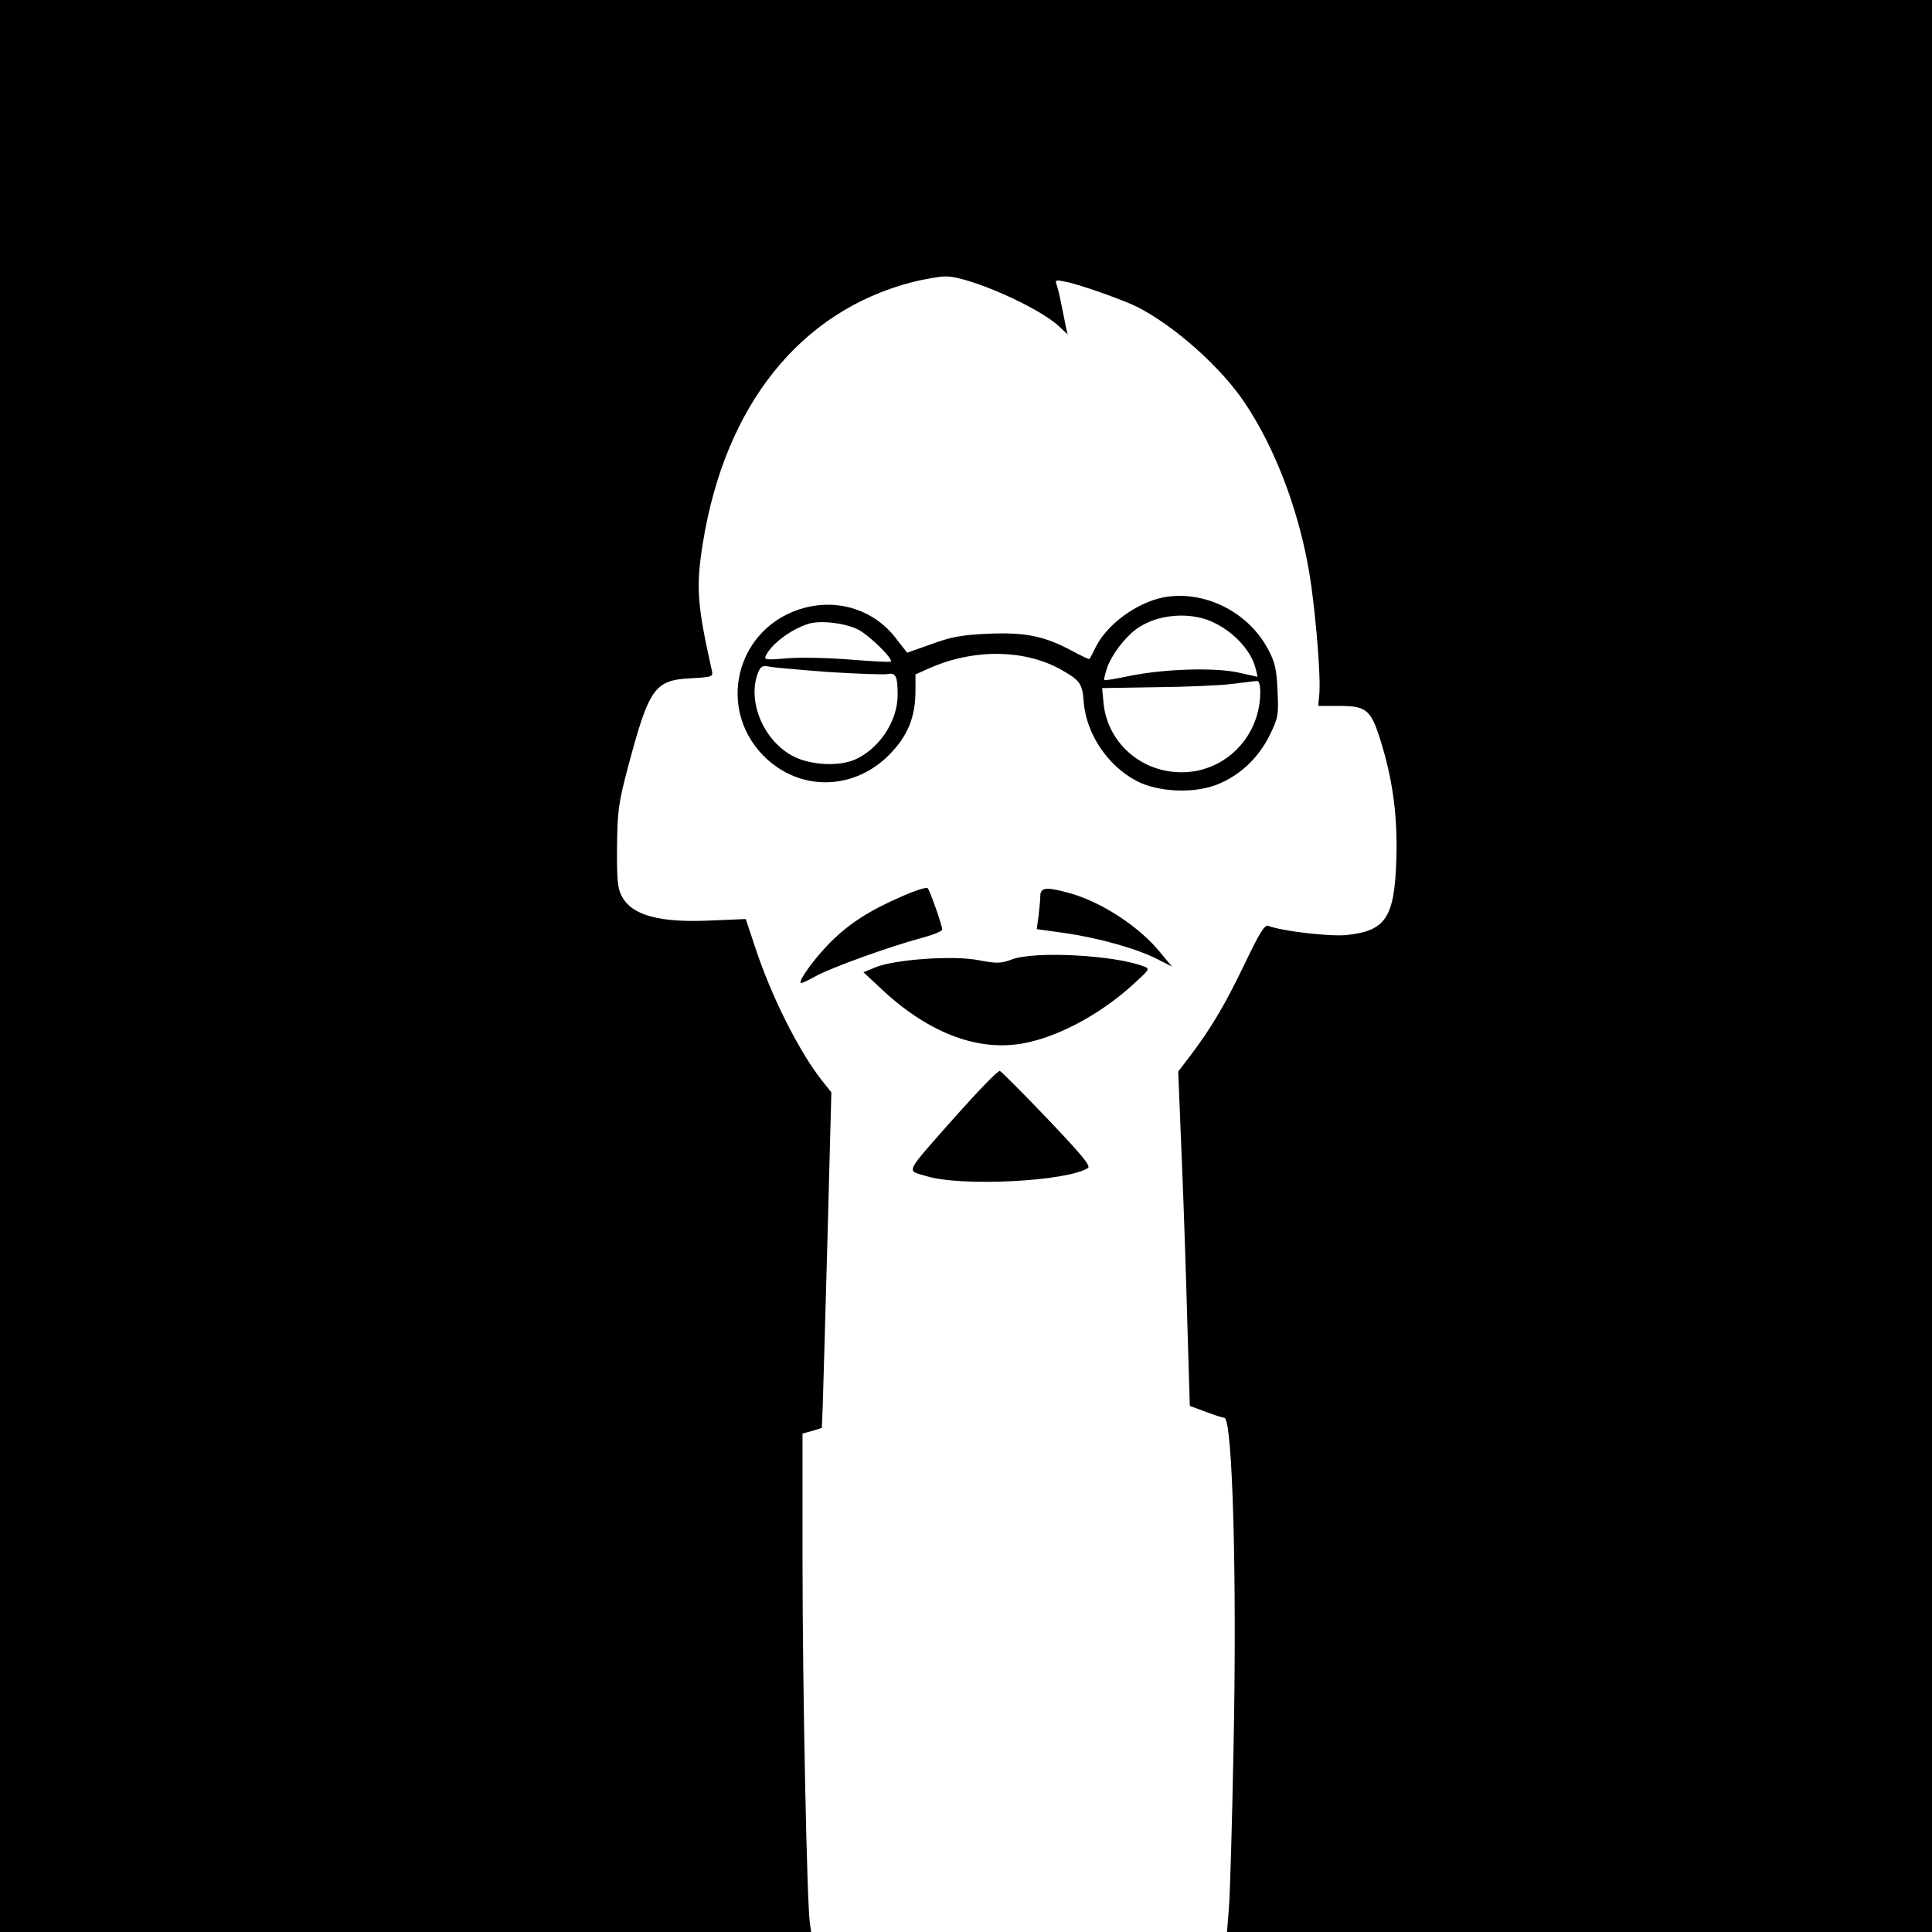
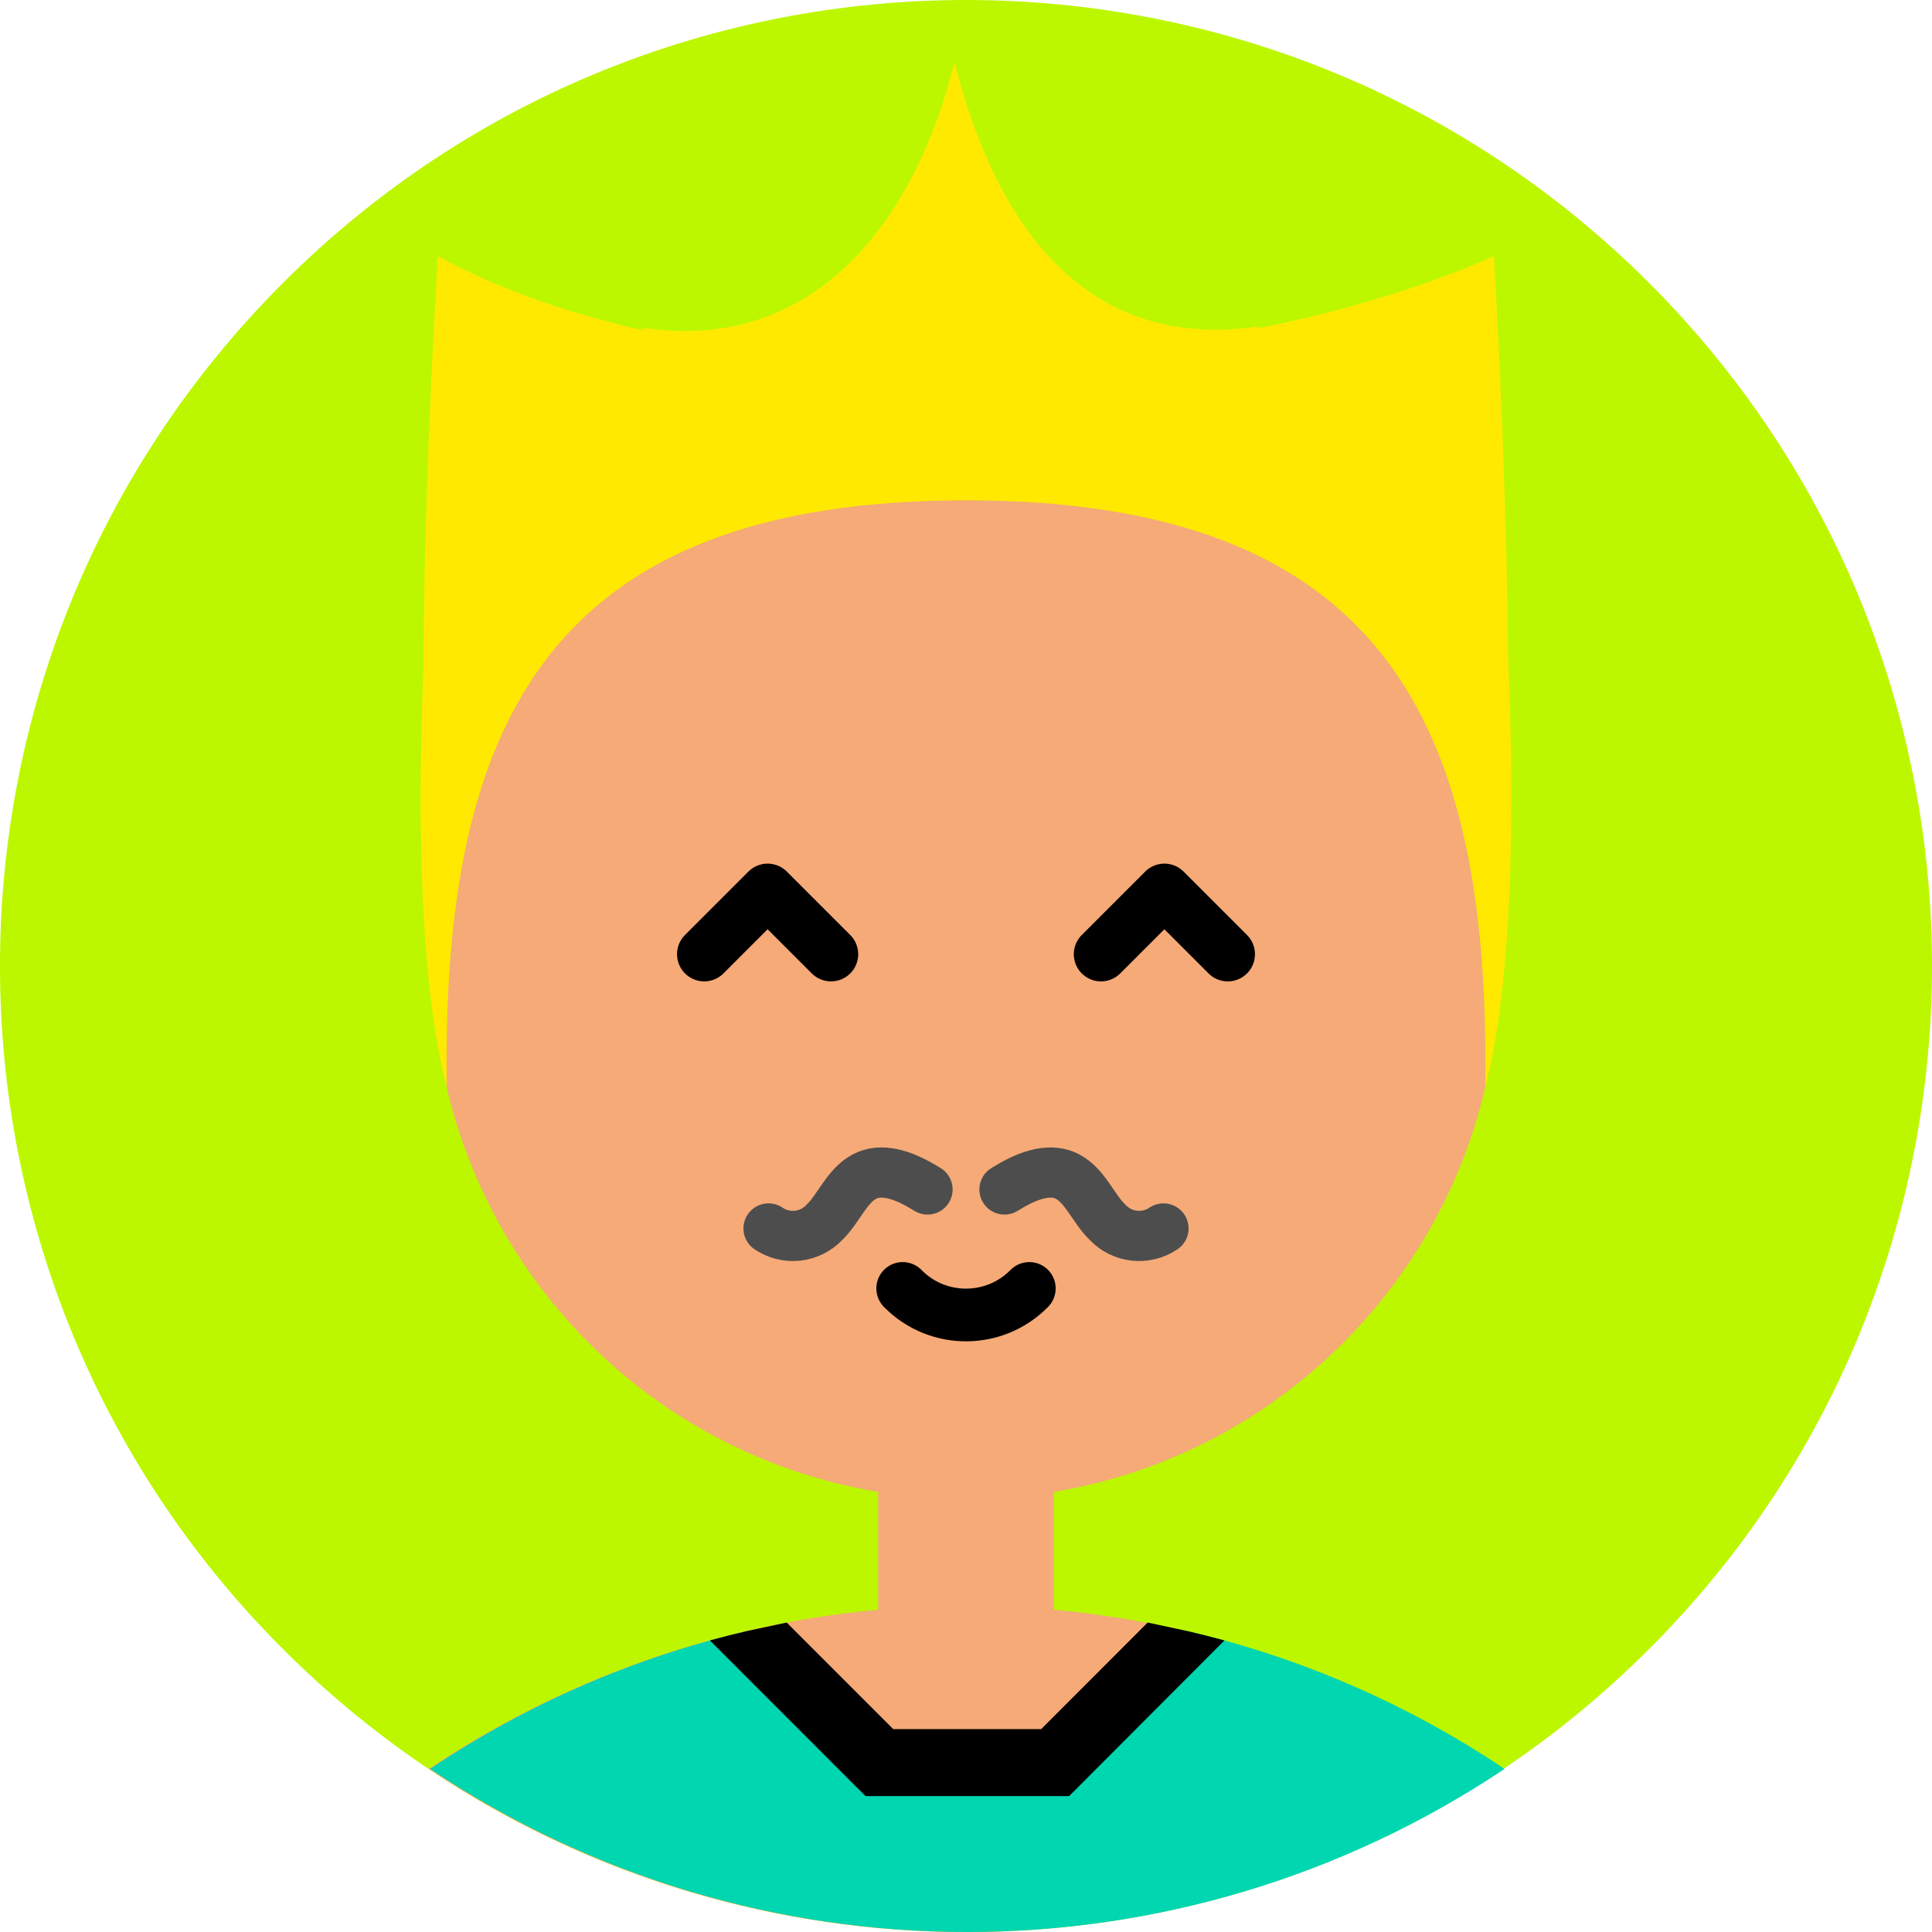
- <svg xmlns="http://www.w3.org/2000/svg" version="1.0" width="650pt" height="650pt" viewBox="0 0 650 650" preserveAspectRatio="xMidYMid meet">
-   <g transform="translate(0,650) scale(0.1,-0.1)" fill="#000000" stroke="none">
-     <path d="M0 3250 l0 -3250 1365 0 1364 0 -4 28 c-10 55 -25 797 -25 1216 l0 433 33 9 32 10 3 74 c1 41 9 296 16 565 l13 490 -32 40 c-77 98 -170 283 -224 447 l-32 96 -118 -5 c-171 -8 -264 17 -298 80 -15 26 -18 55 -17 167 1 121 5 149 37 270 71 266 89 292 212 298 70 4 75 5 70 26 -50 222 -54 283 -30 431 75 462 327 777 701 875 43 11 95 20 116 20 78 0 312 -103 381 -168 l29 -27 -6 25 c-3 14 -9 48 -15 75 -5 28 -13 58 -16 67 -6 16 -3 17 26 11 46 -8 195 -61 244 -85 128 -65 287 -207 366 -328 95 -143 171 -338 208 -534 23 -115 45 -369 40 -438 l-4 -43 71 0 c91 0 106 -13 138 -114 42 -134 58 -256 54 -398 -6 -201 -35 -245 -169 -259 -58 -5 -214 13 -262 31 -12 5 -30 -24 -79 -127 -67 -139 -112 -215 -182 -308 l-42 -55 12 -296 c7 -163 15 -416 19 -562 l8 -267 54 -20 c29 -11 57 -20 62 -20 28 0 43 -542 31 -1115 -5 -259 -12 -503 -16 -542 l-6 -73 1186 0 1186 0 0 3250 0 3250 -3250 0 -3250 0 0 -3250z" />
-     <path d="M3913 4490 c-89 -18 -187 -90 -225 -164 -11 -23 -21 -42 -23 -43 -1 -2 -26 10 -56 26 -94 51 -158 64 -283 59 -90 -4 -127 -11 -192 -35 l-82 -29 -39 50 c-71 92 -188 131 -303 102 -237 -61 -308 -352 -125 -514 119 -105 291 -97 405 17 64 64 90 128 90 218 l0 54 47 21 c152 67 326 64 450 -9 57 -33 65 -45 69 -105 9 -108 81 -215 179 -266 72 -37 188 -42 266 -13 78 30 141 88 180 166 30 61 31 70 27 152 -3 73 -9 97 -33 141 -68 126 -217 198 -352 172z m148 -75 c77 -28 148 -98 164 -166 l6 -26 -68 15 c-83 17 -253 11 -367 -13 -43 -9 -79 -15 -81 -13 -2 2 3 20 10 42 15 42 57 99 96 128 62 47 162 60 240 33z m-1174 -33 c37 -19 119 -99 110 -108 -2 -2 -64 1 -138 7 -74 6 -169 8 -212 4 -74 -6 -78 -5 -69 12 22 40 83 85 141 104 40 13 124 3 168 -19z m-98 -143 c95 -6 183 -9 196 -7 29 6 35 -7 35 -70 0 -90 -64 -184 -147 -219 -54 -22 -146 -17 -203 12 -100 51 -157 184 -120 281 9 22 15 26 39 21 15 -3 106 -11 200 -18z m1451 -67 c0 -160 -133 -284 -290 -269 -125 11 -224 107 -237 229 l-5 53 183 3 c101 1 216 6 254 11 39 5 76 9 83 10 8 1 12 -13 12 -37z" />
-     <path d="M3036 3485 c-111 -48 -179 -92 -243 -156 -51 -51 -107 -128 -99 -136 2 -2 24 8 49 22 51 29 254 102 360 130 37 10 67 22 67 28 0 13 -41 130 -49 139 -4 4 -42 -8 -85 -27z" />
-     <path d="M3500 3486 c0 -13 -3 -43 -6 -68 l-6 -44 93 -13 c113 -16 242 -52 311 -87 l51 -26 -39 47 c-71 88 -202 173 -309 201 -75 21 -95 18 -95 -10z" />
-     <path d="M3404 3272 c-37 -14 -51 -14 -114 -2 -86 16 -282 2 -346 -25 l-39 -16 60 -56 c164 -154 338 -217 498 -179 117 27 254 104 359 203 46 42 47 44 25 52 -99 38 -367 52 -443 23z" />
-     <path d="M3219 2749 c-181 -205 -171 -185 -102 -206 116 -36 471 -18 543 27 11 7 -19 43 -136 166 -83 87 -155 159 -160 161 -6 2 -71 -65 -145 -148z" />
-   </g>
+ <svg xmlns="http://www.w3.org/2000/svg" viewBox="0 0 231 231">
+   <path d="M33.83,33.83a115.5,115.5,0,1,1,0,163.34,115.49,115.49,0,0,1,0-163.34Z" style="fill:#bcf700;" />
+   <path d="m115.5 51.75a63.75 63.75 0 0 0-10.5 126.63v14.09a115.5 115.5 0 0 0-53.729 19.027 115.5 115.5 0 0 0 128.46 0 115.5 115.5 0 0 0-53.729-19.029v-14.084a63.75 63.75 0 0 0 53.25-62.881 63.75 63.75 0 0 0-63.65-63.75 63.75 63.75 0 0 0-0.1 0z" style="fill:#f5aa77;" />
+   <path d="m141.89 195a114.79 114.79 0 0 1 38 16.5 115.55 115.55 0 0 1-128.47 0 114.79 114.79 0 0 1 38-16.5l15.75 15.75h21z" style="fill:#00d6af;" />
+   <path d="m146.4 196.14-17.4 17.44-1.17 1.17h-24.34l-1.18-1.17-17.43-17.44c1.49-0.41 3-0.79 4.51-1.14l4.67-1 12.74 12.74h17.69l12.73-12.74 4.67 1c1.52 0.35 3 0.73 4.51 1.14z" style="fill:#000;" />
+   <path d="m52.107 57.293c-1.341 14.839-3.871 52.771 1.315 72.715-0.676-43.829 12.389-70.177 62.078-70.187 49.689 0.01 62.754 26.359 62.078 70.187 5.185-19.944 2.656-57.876 1.315-72.715h-63.393-63.393z" style="fill:#ffe900;" />
+   <path d="m52.339 30.629c-1.383 24.448-2.122 45.905-1.45 66.517 9.464-48.304 112.77-54.916 129.22 0 0.672-20.612-0.38-47.256-1.493-66.517-32.241 14.296-91.346 18.861-126.28 0z" style="fill:#ffe900;" />
+   <path d="m115.5 24.92c-22.25 0-44.5 4.23-56.72 12.69-3.32 2.3-5.06 6.439-5.59 10.269-0.453 3.23-0.84 6.756-1.179 10.461h126.98c-0.337-3.705-0.725-7.231-1.177-10.461-0.53-3.83-2.27-7.999-5.59-10.269-12.22-8.46-34.47-12.69-56.72-12.69z" style="fill:none;" />
+   <path d="m76.521 39.139c21.233 3.397 33.116-13.392 37.59-31.72 4.361 17.158 14.175 34.968 36.577 31.584-33.921 20.594-57.646 11.594-74.167 0.135z" style="fill:#ffe900;" />
+   <path d="m131.64 114.09 7.58-7.58 7.58 7.58m-62.6 0 7.58-7.58 7.58 7.58" style="fill:none;stroke-linecap:round;stroke-linejoin:round;stroke-width:6.5px;stroke:#000;" />
+   <path d="m123.07 154.05a10.61 10.61 0 0 1-15 0.14l-0.14-0.14" style="fill:none;stroke-linecap:round;stroke-linejoin:round;stroke-width:6.3px;stroke:#000;" />
+   <path d="m120.1 142.22 0.19-0.11c3-1.87 5.45-2.4 7.3-1.46 2.15 1.1 3.12 3.84 4.84 5.5a5.18 5.18 0 0 0 6.68 0.73m-28.21-4.66-0.19-0.11c-3-1.87-5.45-2.4-7.3-1.46-2.15 1.1-3.12 3.84-4.84 5.5a5.18 5.18 0 0 1-6.68 0.73" style="fill:none;stroke-linecap:round;stroke-linejoin:round;stroke-width:6px;stroke:#4d4d4d;" />
</svg>
